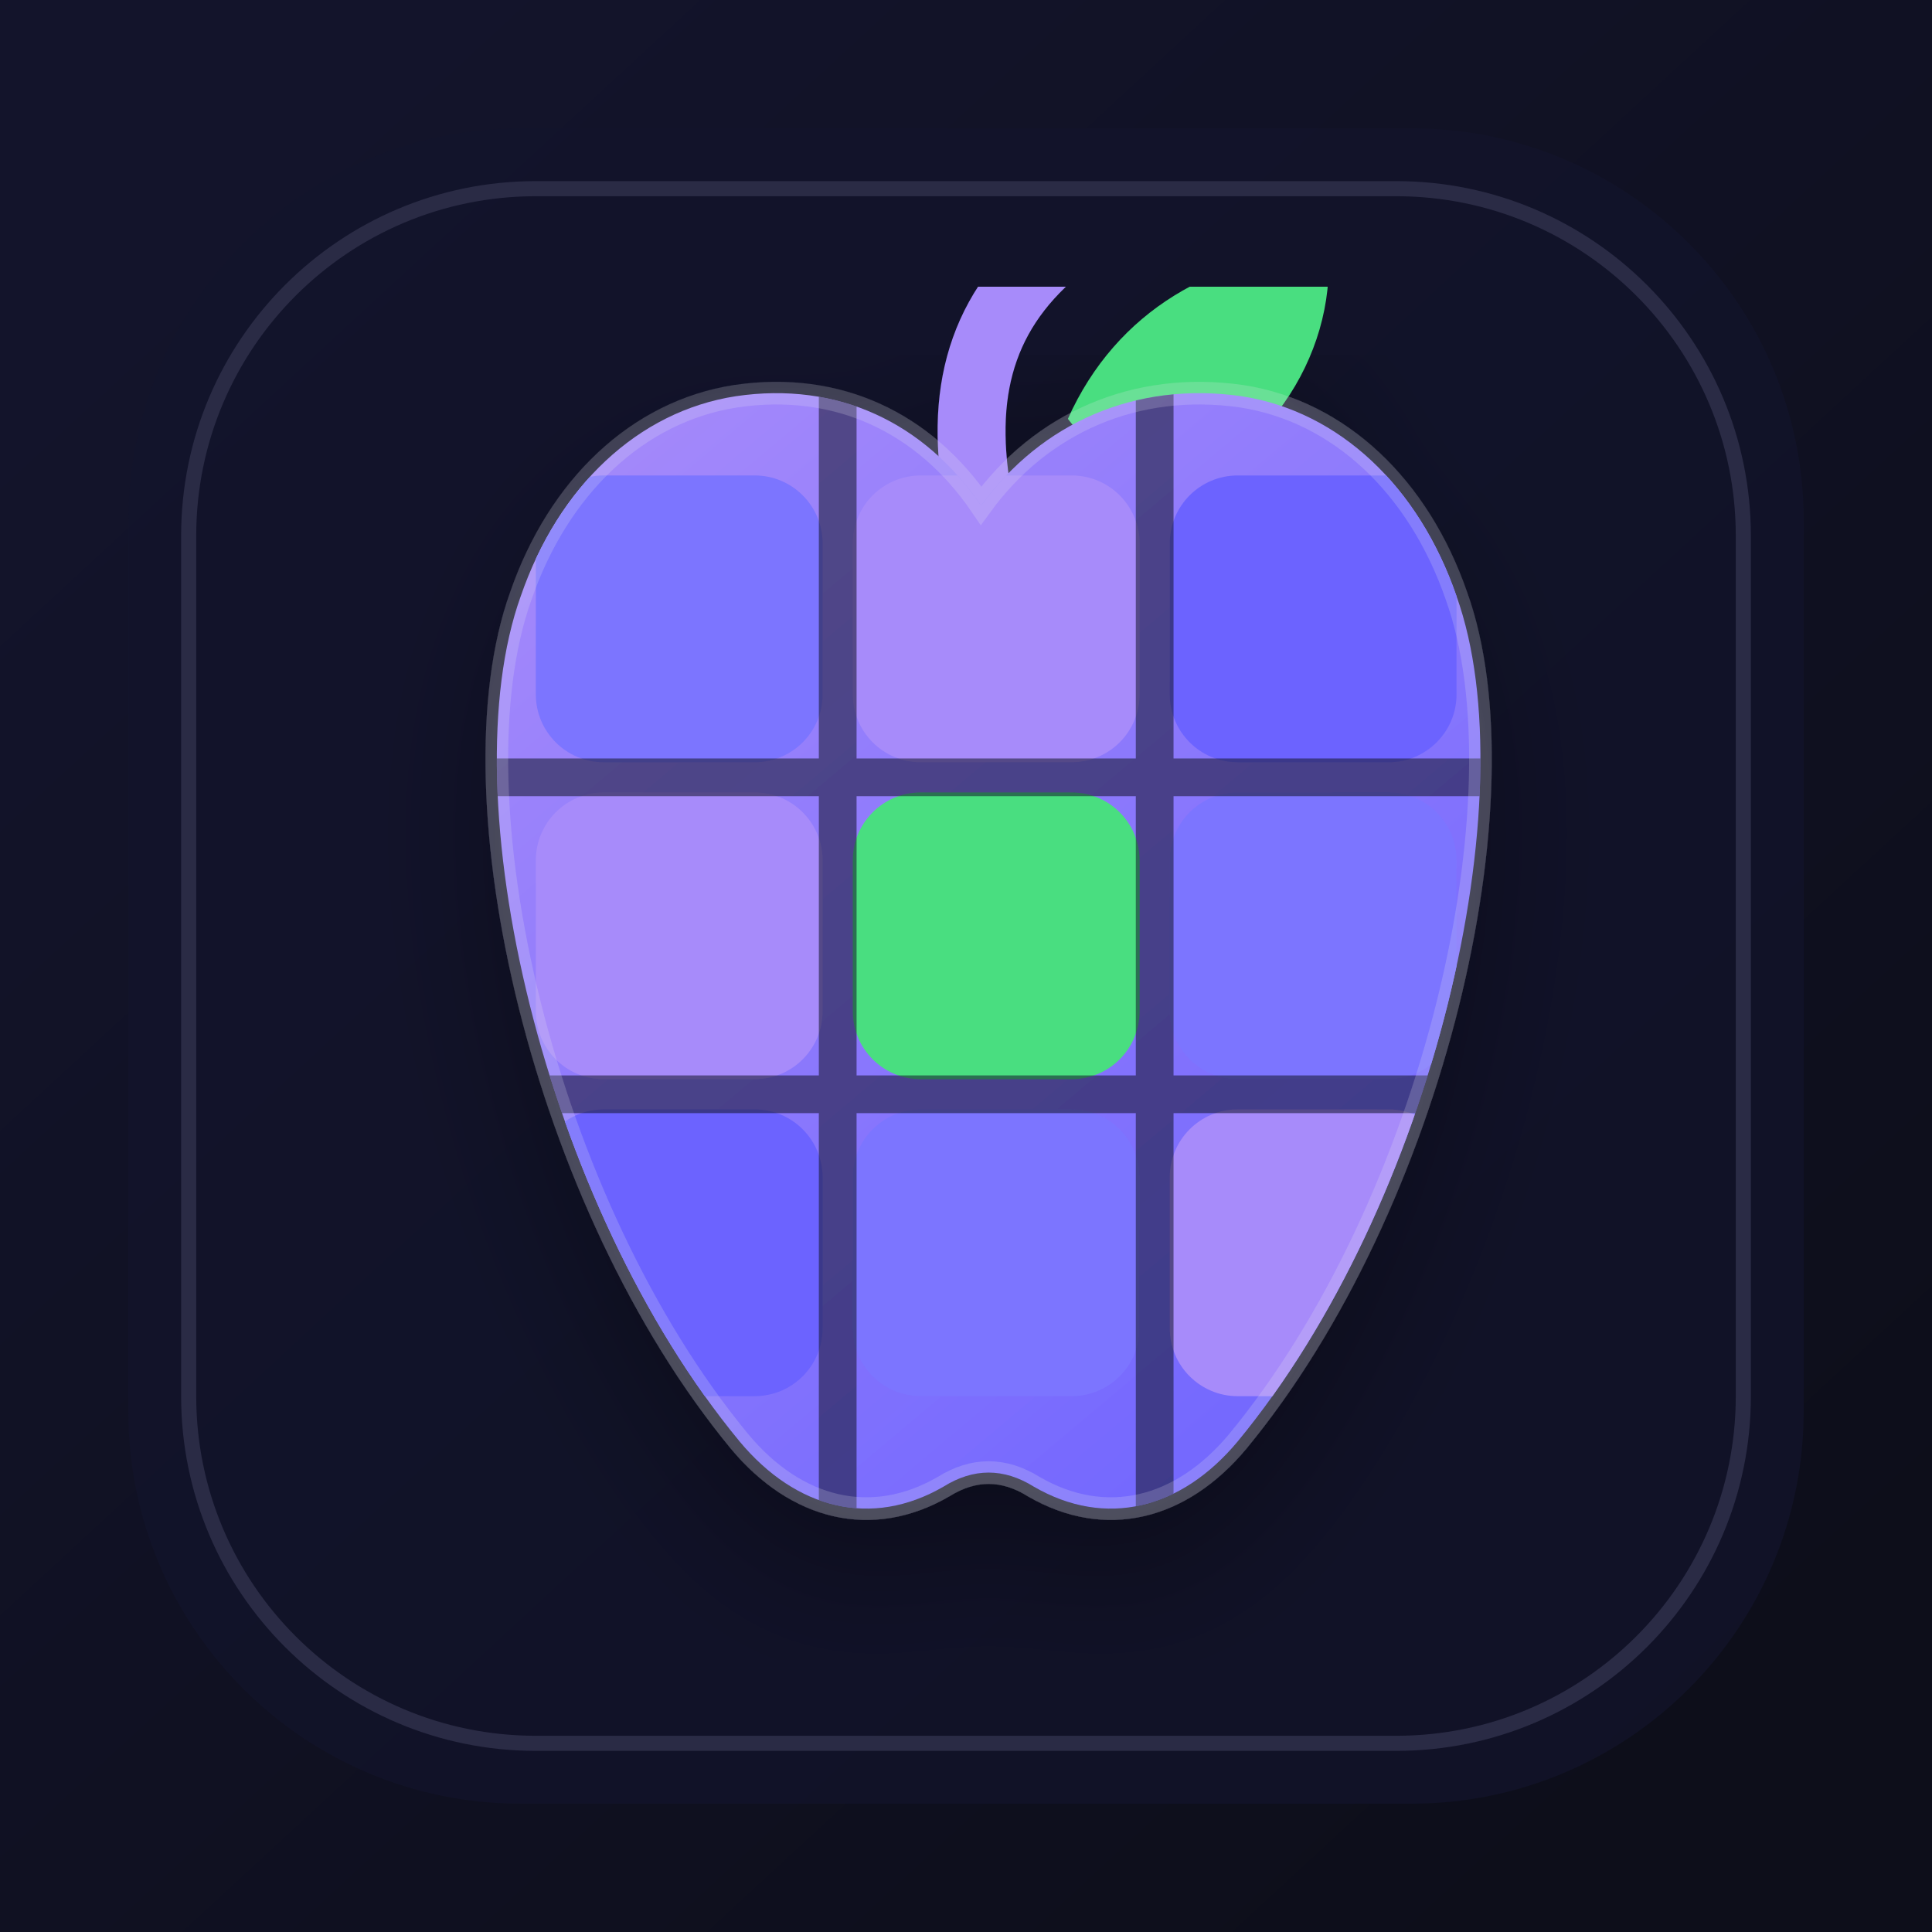
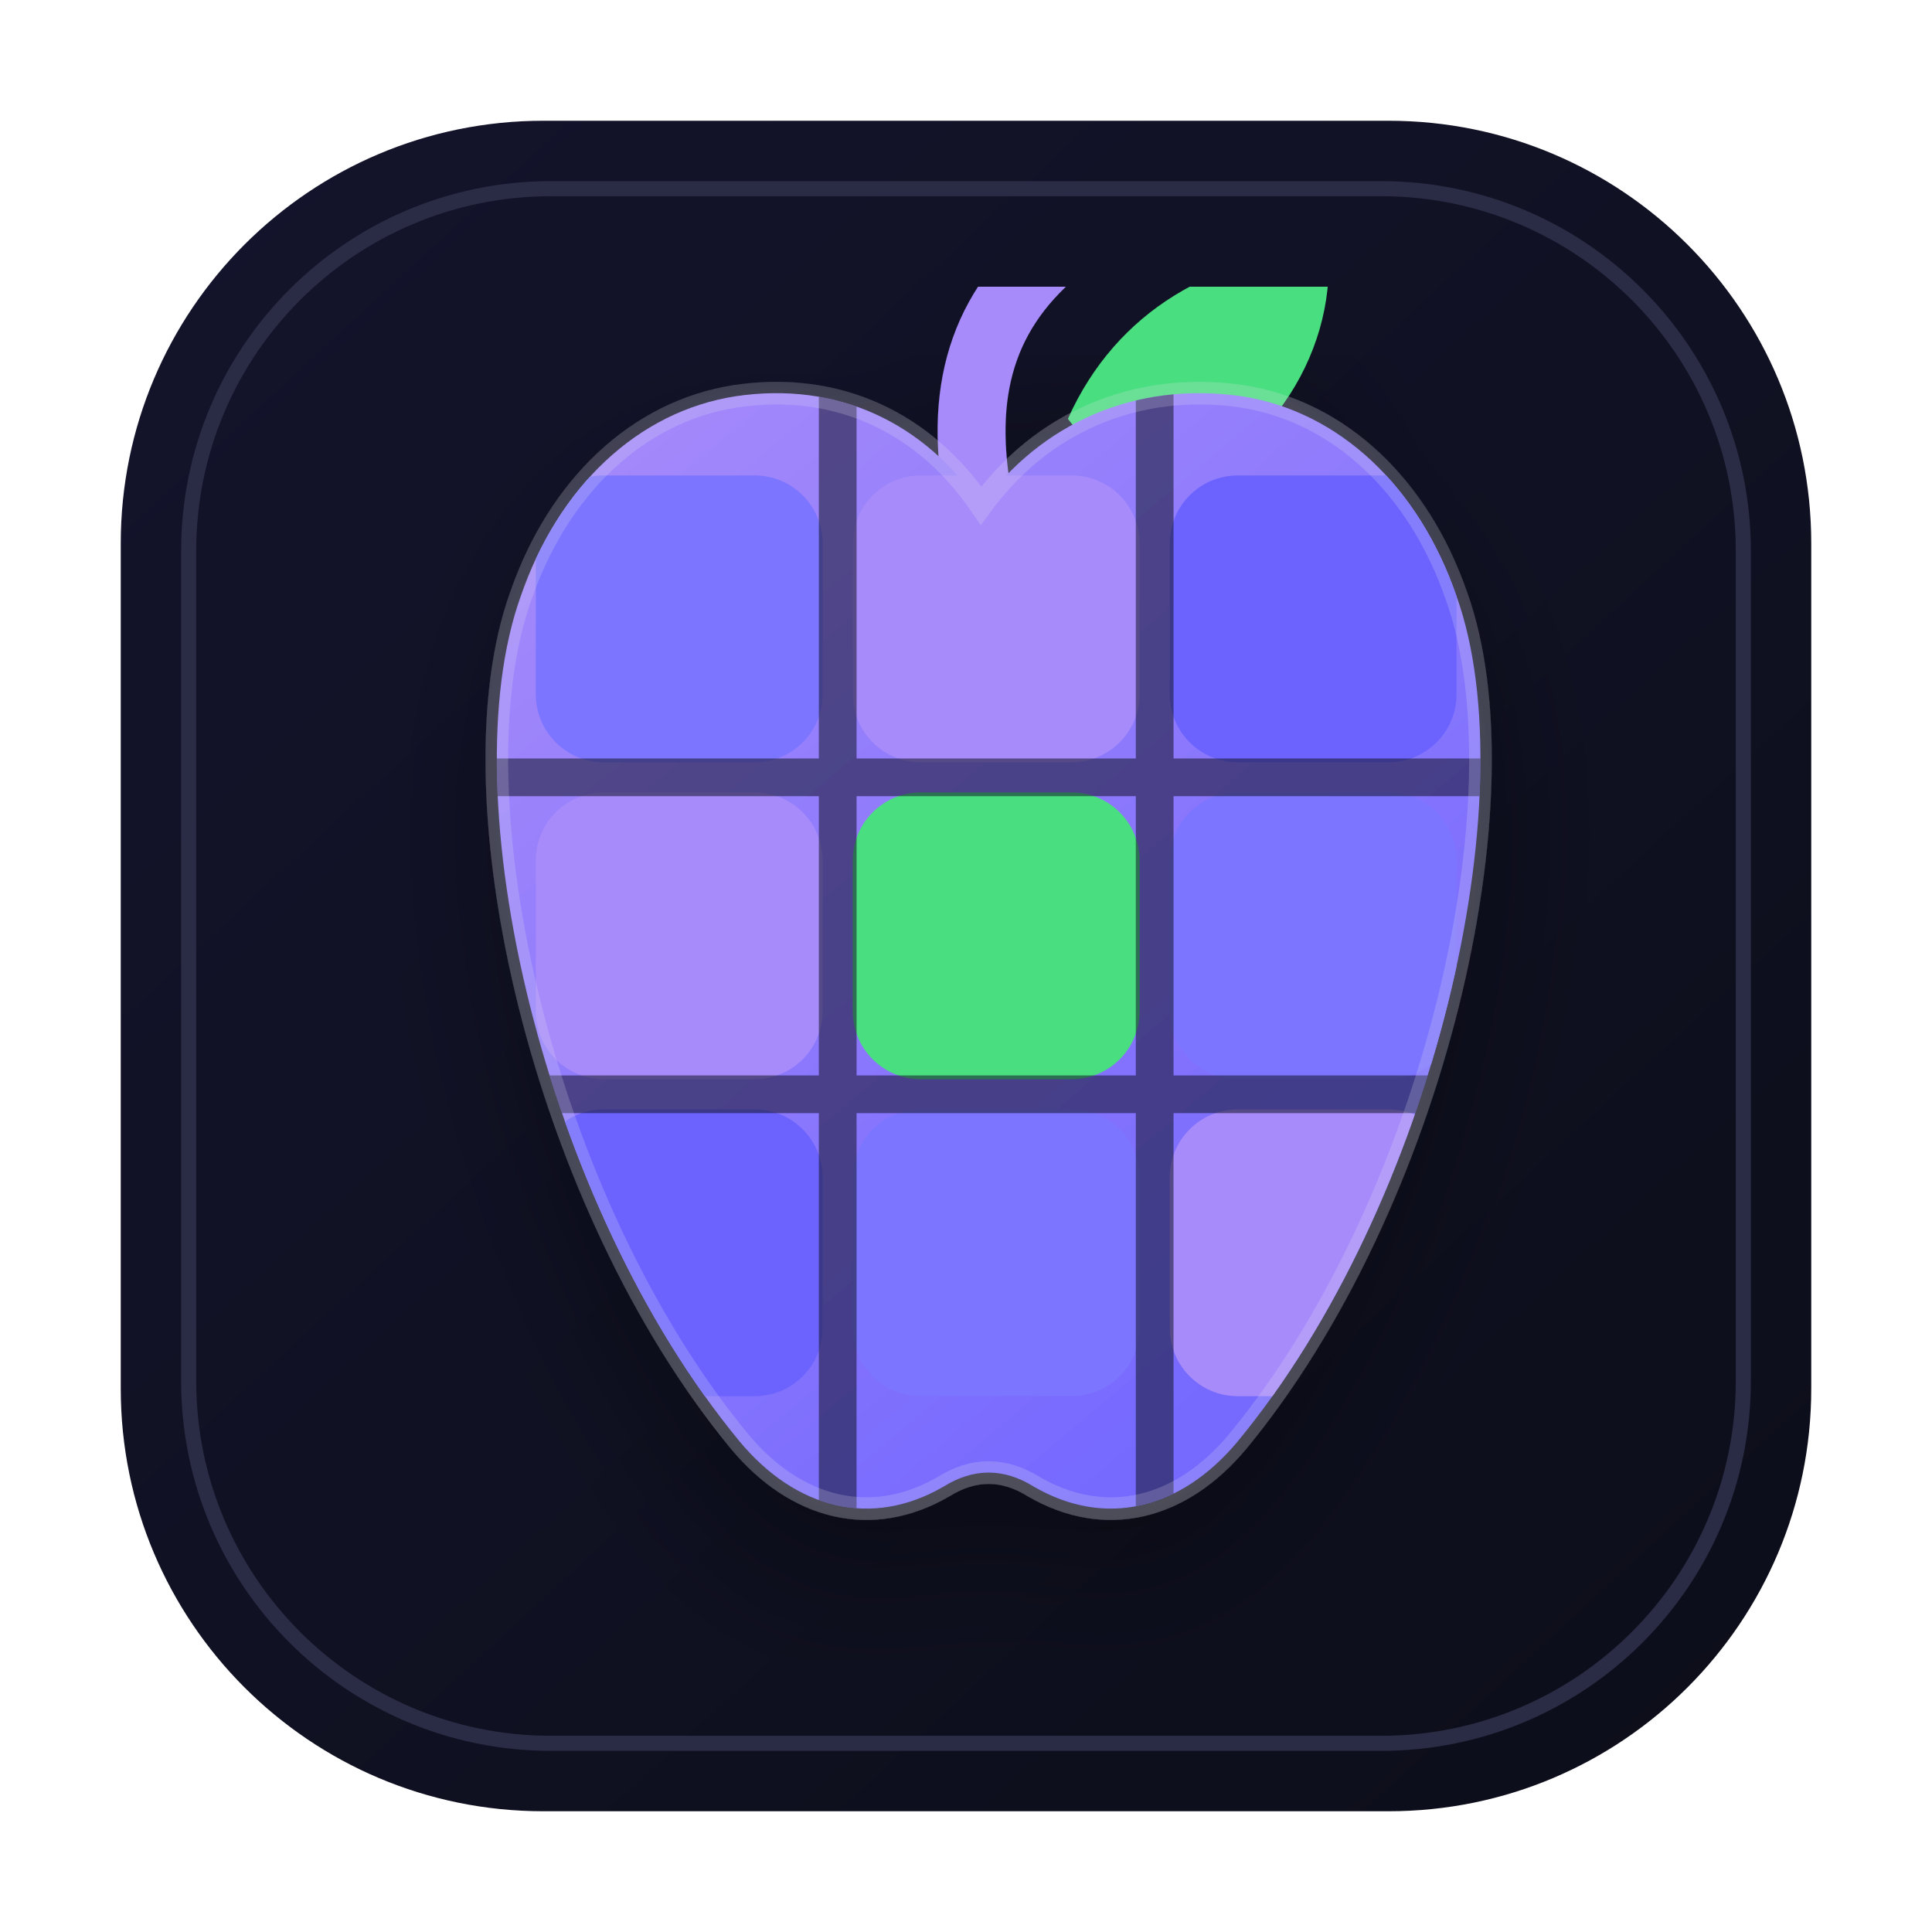
<svg xmlns="http://www.w3.org/2000/svg" width="512" height="512" viewBox="0 0 512 512" fill="none">
  <defs>
    <linearGradient id="bg" x1="64" y1="48" x2="448" y2="464" gradientUnits="userSpaceOnUse">
      <stop stop-color="#13142B" />
      <stop offset="1" stop-color="#0D0E1A" />
    </linearGradient>
    <clipPath id="appleClip">
      <path d="M260 134C245 112 222 101 195 105C169 109 148 129 138 158C119 211 144 319 196 382C211 400 231 405 250 394C258 389 266 389 274 394C293 405 313 400 328 382C380 319 405 211 386 158C376 129 355 109 329 105C301 101 276 112 260 134Z" />
    </clipPath>
    <linearGradient id="cells" x1="138" y1="105" x2="386" y2="400" gradientUnits="userSpaceOnUse">
      <stop stop-color="#A78BFA" />
      <stop offset="1" stop-color="#6C63FF" />
    </linearGradient>
    <filter id="shadow" x="94" y="76" width="334" height="364" filterUnits="userSpaceOnUse" color-interpolation-filters="sRGB">
      <feDropShadow dx="0" dy="18" stdDeviation="18" flood-color="#000000" flood-opacity="0.32" />
    </filter>
  </defs>
-   <rect x="0" y="0" width="512" height="512" fill="url(#bg)" />
-   <rect x="34" y="34" width="444" height="444" rx="104" fill="#13142B" fill-opacity="0.72" />
-   <rect x="50" y="50" width="412" height="412" rx="92" stroke="#2A2B45" stroke-width="4" />
+   <rect x="32" y="32" width="448" height="448" rx="112" fill="url(#bg)" />
+   <rect x="50" y="50" width="412" height="412" rx="96" stroke="#2A2B45" stroke-width="4" />
  <g filter="url(#shadow)">
    <path d="M283 111C296 82 322 68 352 66C354 95 335 123 303 135C297 128 290 120 283 111Z" fill="#4ADE80" />
    <path d="M259 131C254 102 261 80 284 63" stroke="#A78BFA" stroke-width="18" stroke-linecap="round" />
    <g clip-path="url(#appleClip)">
      <rect x="120" y="94" width="284" height="314" fill="url(#cells)" />
      <rect x="142" y="126" width="76" height="76" rx="18" fill="#7C74FF" />
      <rect x="226" y="126" width="76" height="76" rx="18" fill="#A78BFA" />
      <rect x="310" y="126" width="76" height="76" rx="18" fill="#6C63FF" />
      <rect x="142" y="210" width="76" height="76" rx="18" fill="#A78BFA" />
      <rect x="226" y="210" width="76" height="76" rx="18" fill="#4ADE80" />
      <rect x="310" y="210" width="76" height="76" rx="18" fill="#7C74FF" />
      <rect x="142" y="294" width="76" height="76" rx="18" fill="#6C63FF" />
      <rect x="226" y="294" width="76" height="76" rx="18" fill="#7C74FF" />
      <rect x="310" y="294" width="76" height="76" rx="18" fill="#A78BFA" />
      <path d="M222 96V410M306 96V410M120 206H404M120 290H404" stroke="#13142B" stroke-opacity="0.55" stroke-width="10" />
    </g>
    <path d="M260 134C245 112 222 101 195 105C169 109 148 129 138 158C119 211 144 319 196 382C211 400 231 405 250 394C258 389 266 389 274 394C293 405 313 400 328 382C380 319 405 211 386 158C376 129 355 109 329 105C301 101 276 112 260 134Z" stroke="#E8E8F0" stroke-opacity="0.2" stroke-width="6" />
  </g>
</svg>
